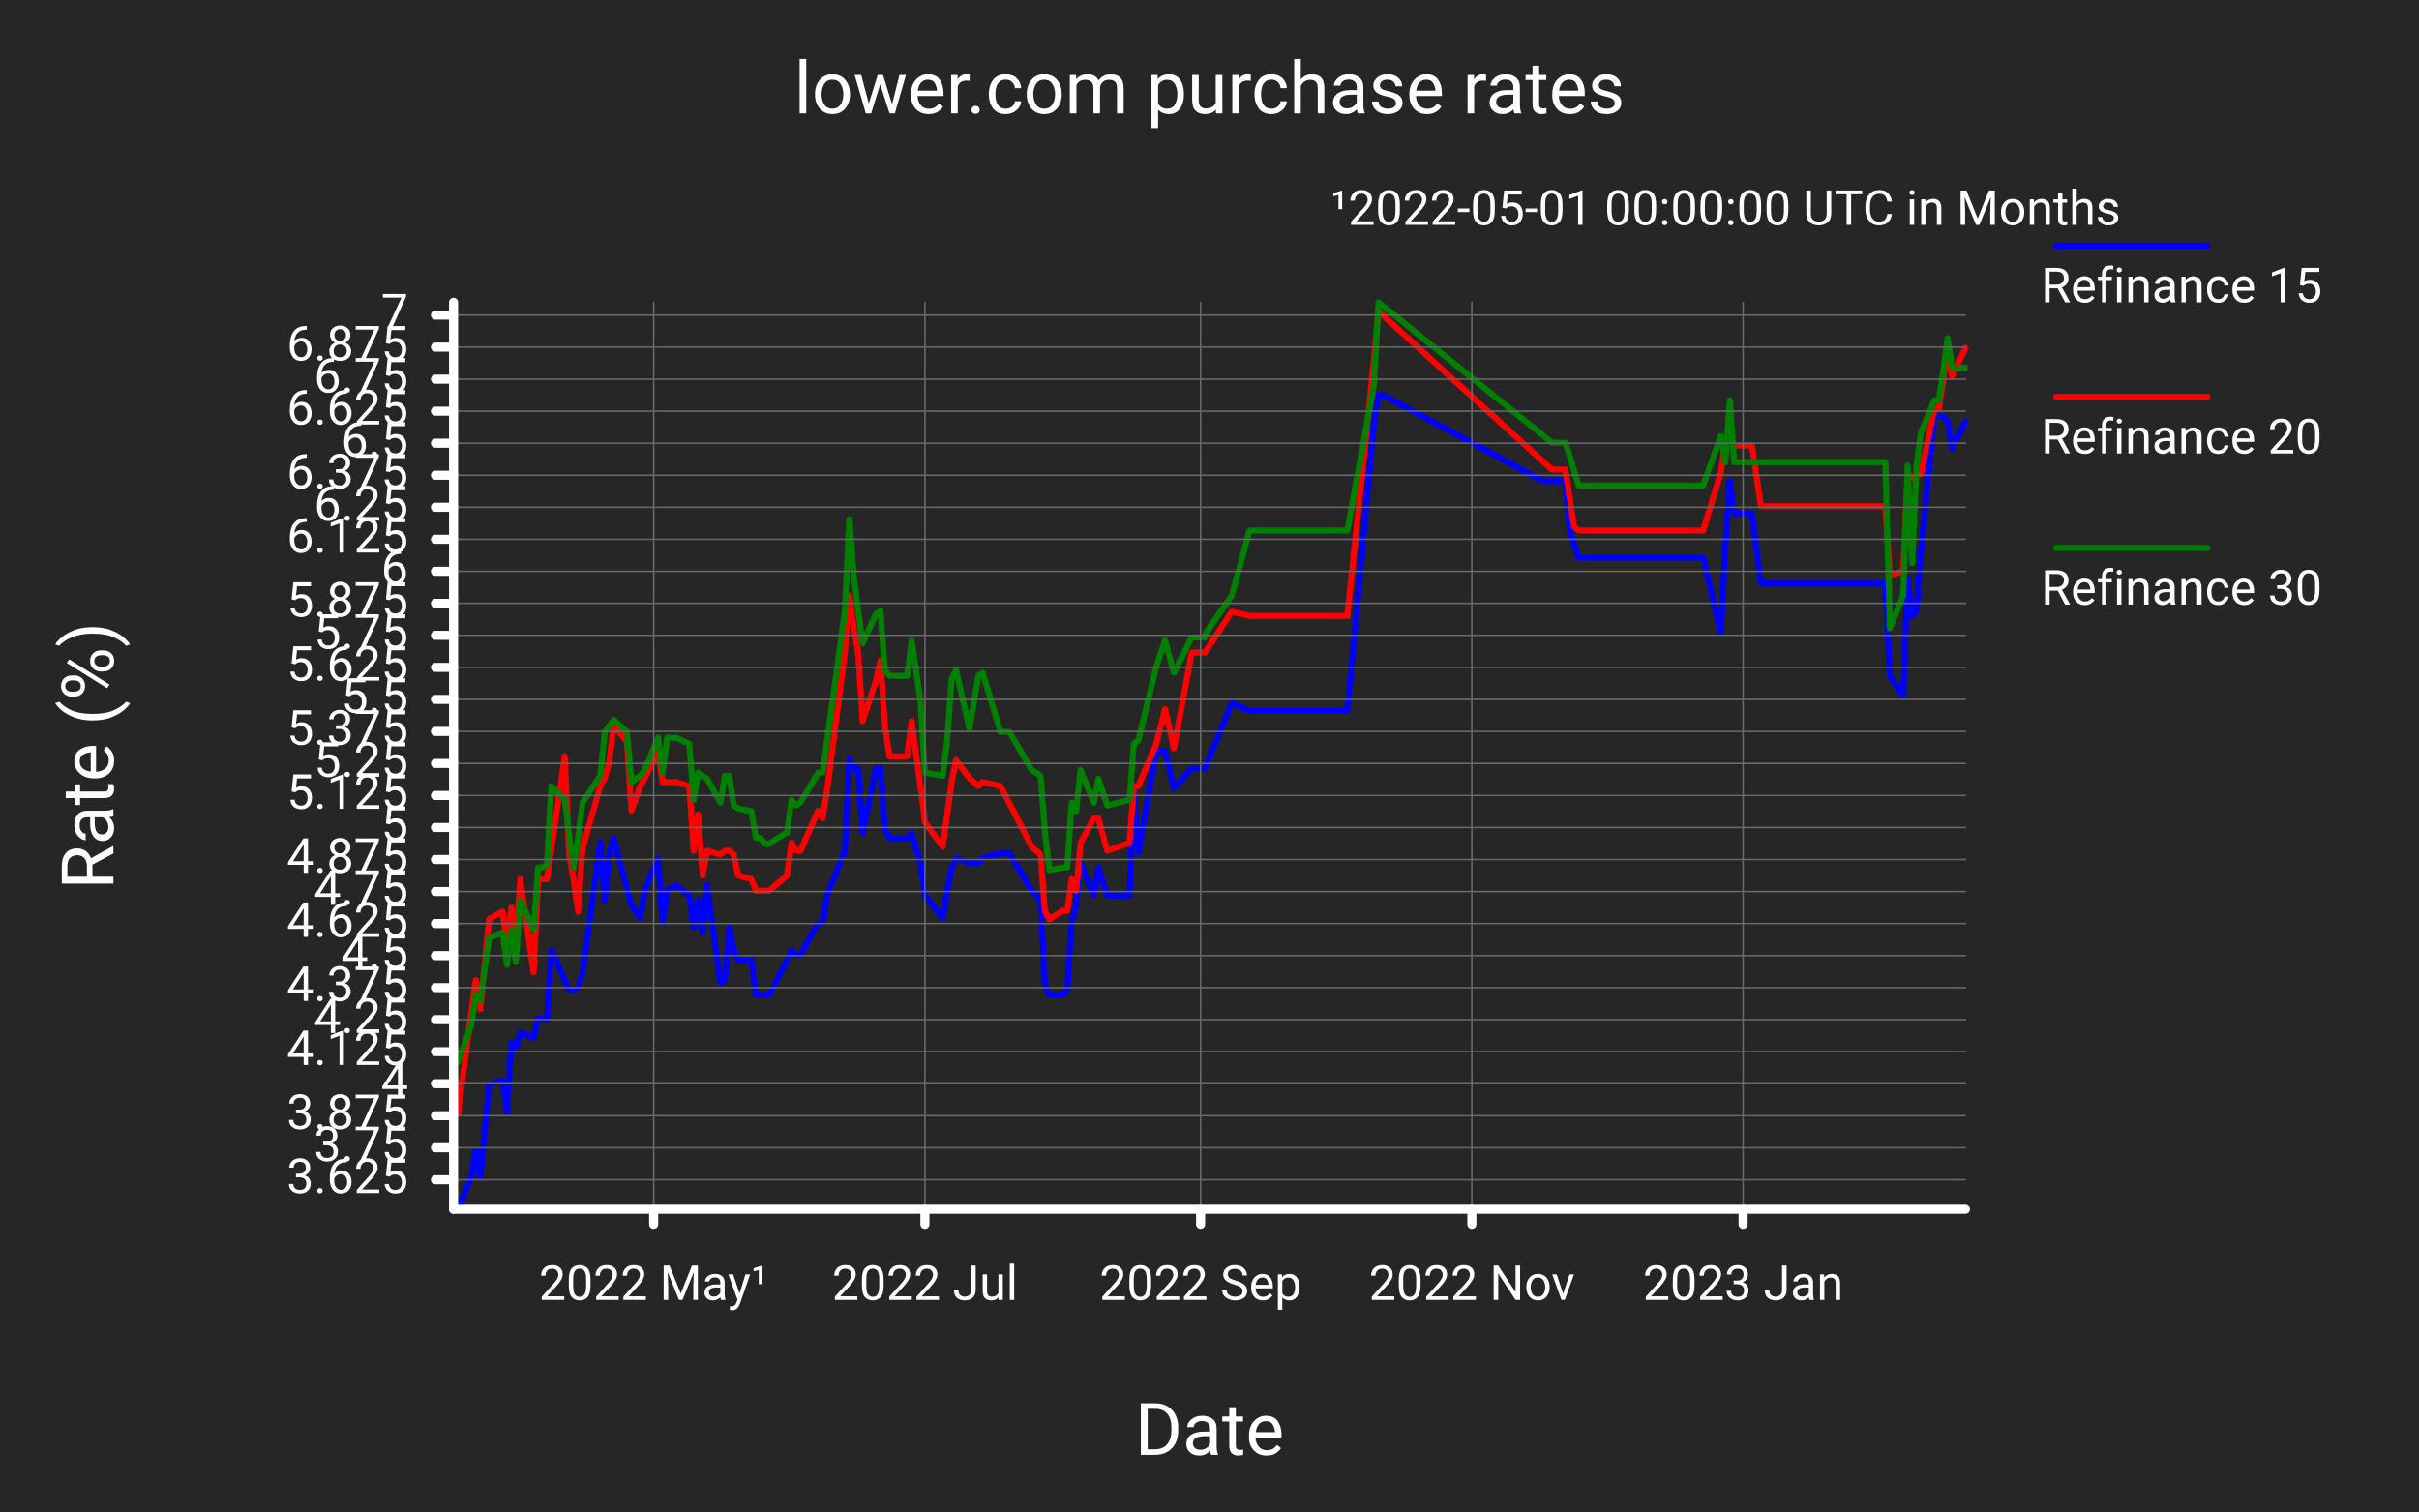
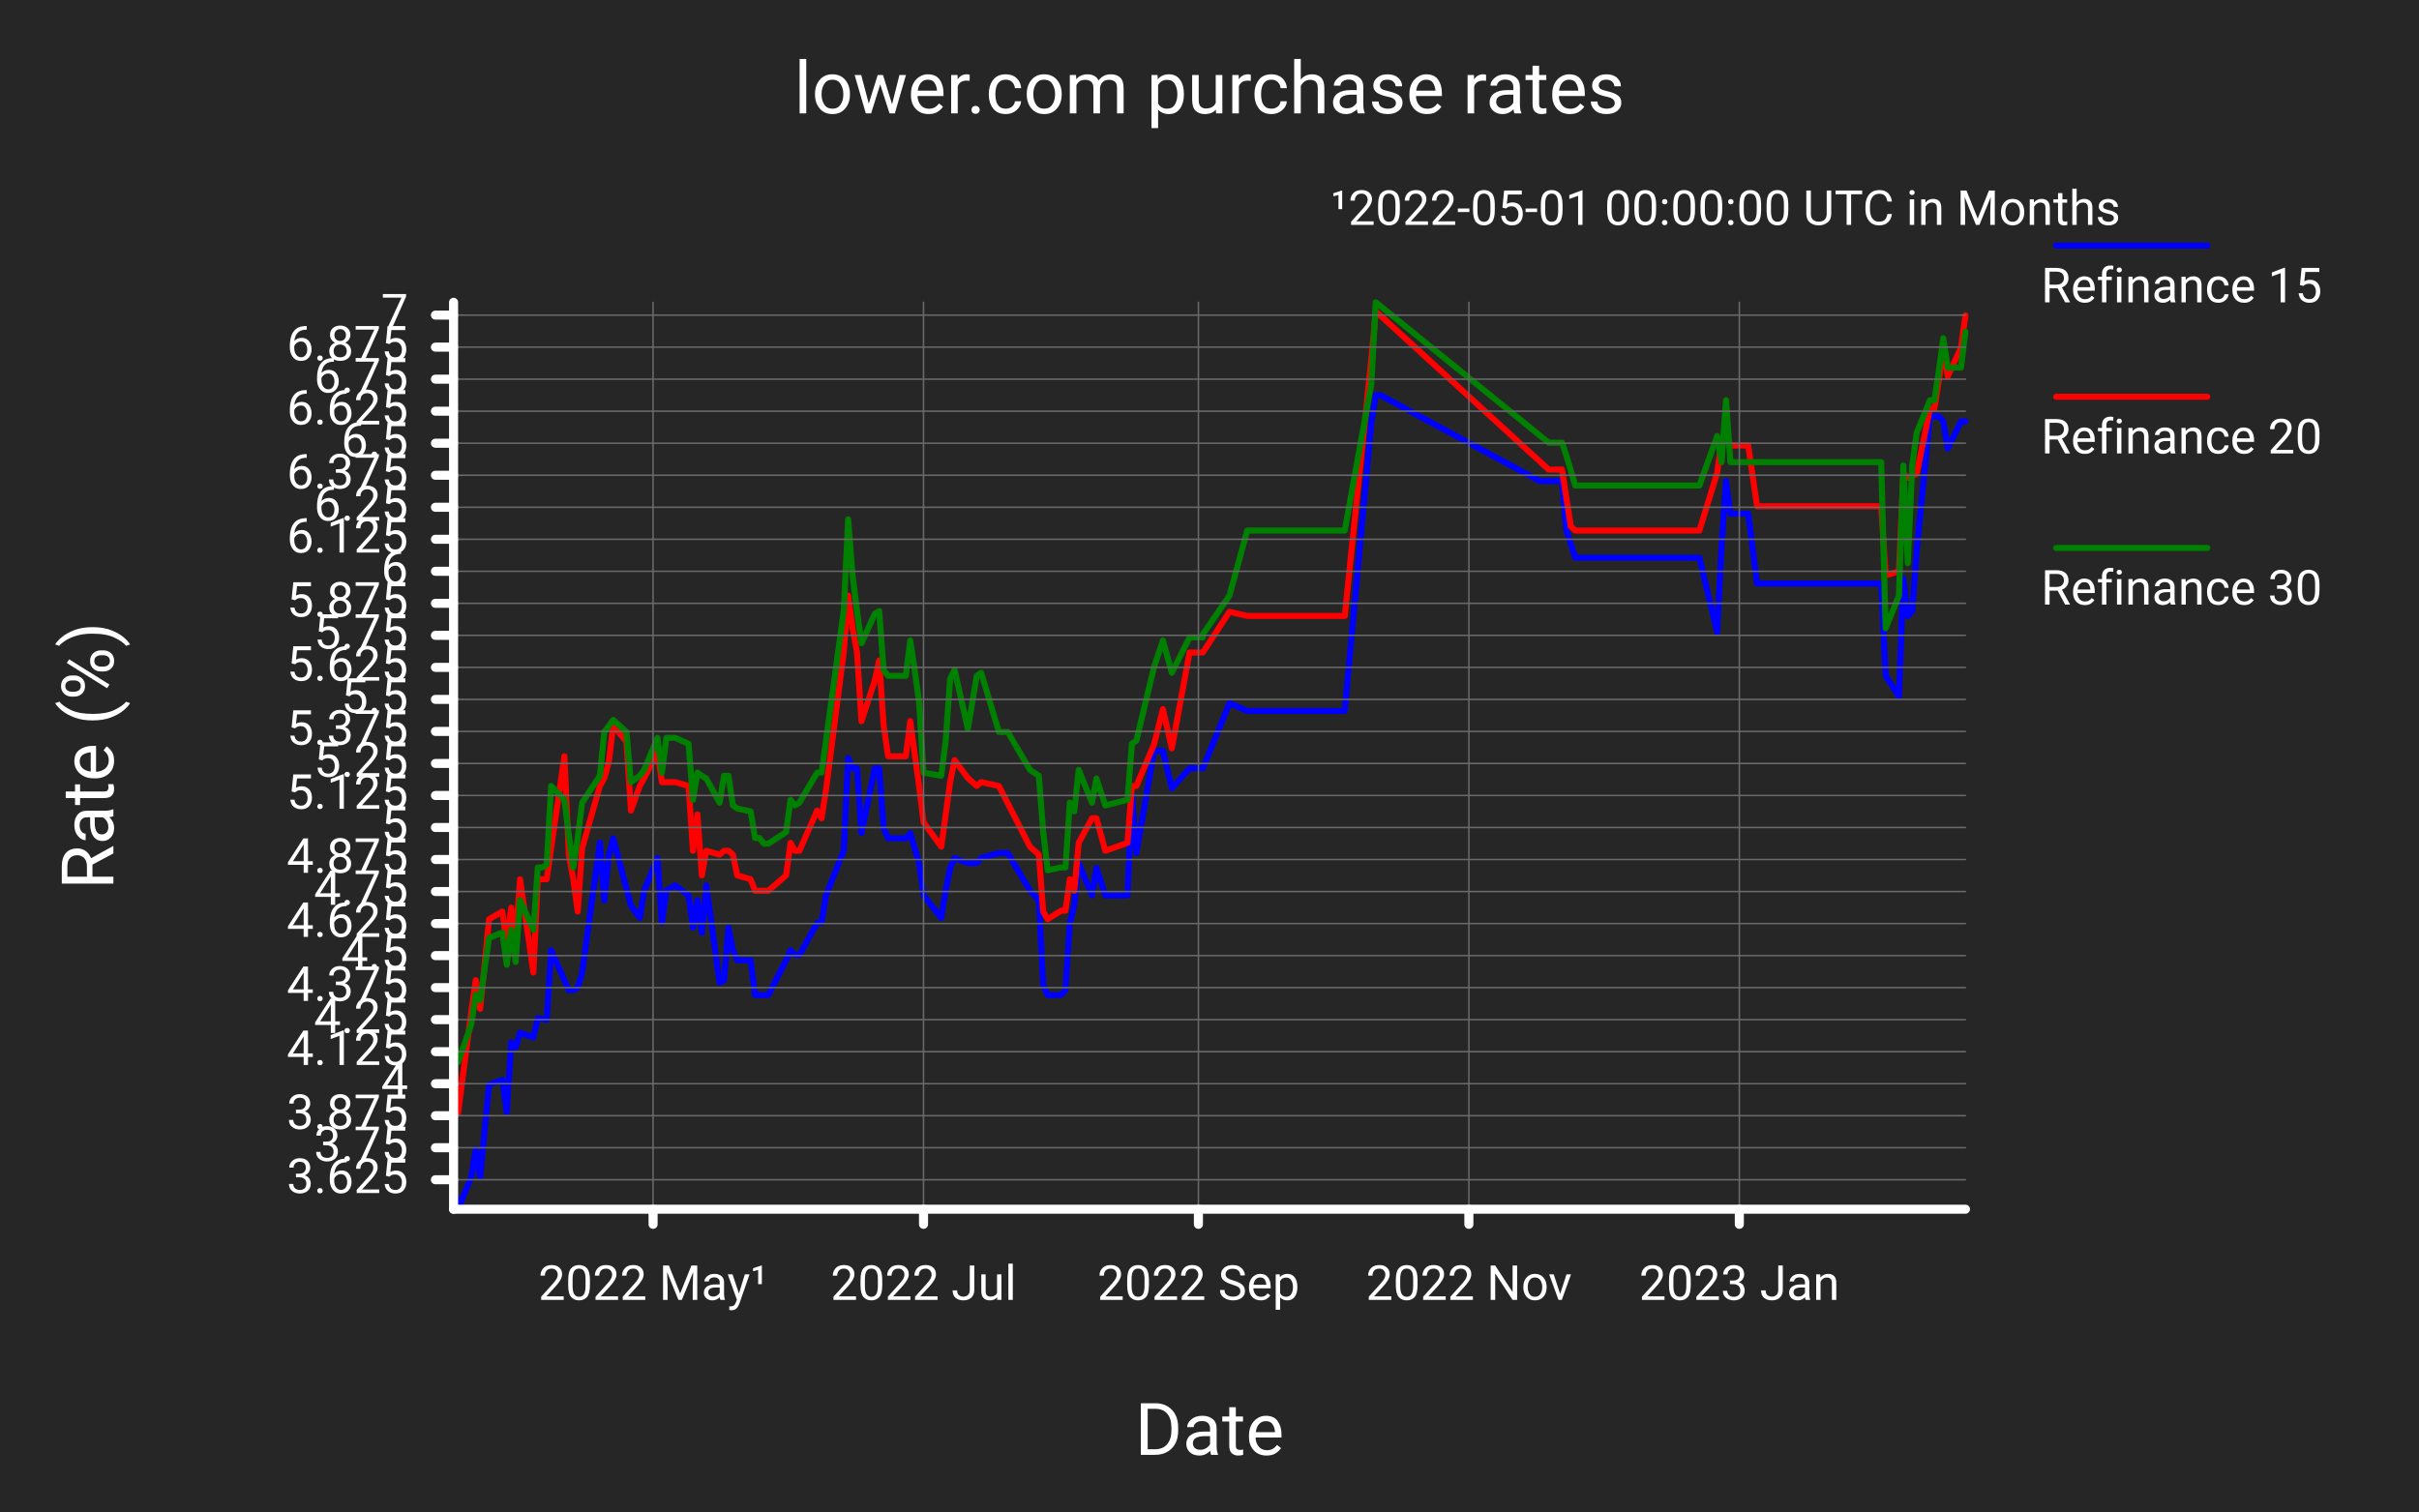
<svg xmlns="http://www.w3.org/2000/svg" class="poloto" width="800" height="500" viewBox="0 0 800 500">
  <style>.poloto{stroke-linecap:round;stroke-linejoin:round;font-family:Roboto,sans-serif;font-size:16px;}.poloto_background{fill:#262626;}.poloto_scatter{stroke-width:7}.poloto_tick_line{stroke:dimgray;stroke-width:0.5}.poloto_line{stroke-width:2}.poloto_text{fill: white;}.poloto_axis_lines{stroke: white;stroke-width:3;fill:none;stroke-dasharray:none}.poloto_title{font-size:24px;dominant-baseline:start;text-anchor:middle;}.poloto_xname{font-size:24px;dominant-baseline:start;text-anchor:middle;}.poloto_yname{font-size:24px;dominant-baseline:start;text-anchor:middle;}.poloto0stroke{stroke:blue;}.poloto1stroke{stroke:red;}.poloto2stroke{stroke:green;}.poloto3stroke{stroke:gold;}.poloto4stroke{stroke:aqua;}.poloto5stroke{stroke:lime;}.poloto6stroke{stroke:orange;}.poloto7stroke{stroke:chocolate;}.poloto0fill{fill:blue;}.poloto1fill{fill:red;}.poloto2fill{fill:green;}.poloto3fill{fill:gold;}.poloto4fill{fill:aqua;}.poloto5fill{fill:lime;}.poloto6fill{fill:orange;}.poloto7fill{fill:chocolate;}</style>
  <circle r="1e5" class="poloto_background" />
  <text class="poloto_text poloto_legend_text" x="675" y="100">Refinance 15</text>
  <line class="poloto_line poloto_legend_icon poloto0stroke poloto0legend" stroke="black" x1="680" x2="730" y1="81.25" y2="81.25" />
-   <path class="poloto_line poloto0stroke" fill="none" stroke="black" d=" M 150.00 392.46 L 151.47 400.00 L 155.88 389.32 L 157.35 380.17 L 158.82 389.32 L 158.82 389.32 L 161.76 358.81 L 166.18 357.20 L 167.65 367.88 L 169.12 344.83 L 170.59 346.44 L 172.06 341.61 L 176.47 343.22 L 177.94 336.78 L 177.94 336.78 L 180.88 337.37 L 182.35 314.32 L 186.76 324.32 L 188.24 327.54 L 189.71 327.54 L 191.18 326.69 L 192.65 321.78 L 198.53 278.73 L 200.00 297.88 L 201.47 283.05 L 202.94 277.29 L 202.94 277.29 L 208.82 299.58 L 211.76 303.64 L 213.24 294.58 L 217.65 283.81 L 219.12 305.25 L 220.59 294.58 L 220.59 294.58 L 223.53 292.88 L 227.94 296.19 L 229.41 306.86 L 229.41 306.86 L 230.88 297.80 L 232.35 308.56 L 233.82 292.88 L 238.24 325.08 L 239.71 324.32 L 241.18 306.86 L 241.18 306.86 L 242.65 314.32 L 244.12 317.63 L 248.53 317.63 L 250.00 329.15 L 251.47 329.15 L 252.94 329.15 L 254.41 329.15 L 260.29 317.63 L 261.76 314.32 L 263.24 315.93 L 264.71 315.93 L 264.71 315.93 L 270.59 305.25 L 272.06 305.25 L 273.53 296.19 L 279.41 281.36 L 280.88 250.76 L 282.35 254.15 L 283.82 254.15 L 285.29 275.59 L 289.71 254.15 L 291.18 254.15 L 292.65 273.90 L 294.12 277.29 L 300.00 277.29 L 301.47 275.59 L 302.94 280.59 L 304.41 285.51 L 305.88 296.19 L 311.76 303.64 L 313.24 294.58 L 314.71 287.12 L 316.18 283.81 L 320.59 285.51 L 323.53 285.51 L 325.00 283.81 L 330.88 282.20 L 330.88 282.20 L 330.88 282.20 L 330.88 282.20 L 330.88 282.20 L 330.88 282.20 L 333.82 282.20 L 333.82 282.20 L 333.82 282.20 L 333.82 282.20 L 333.82 282.20 L 333.82 282.20 L 341.18 294.58 L 344.12 297.80 L 345.59 325.93 L 347.06 329.15 L 351.47 329.15 L 352.94 327.54 L 354.41 305.25 L 355.88 299.49 L 357.35 285.51 L 361.76 296.19 L 361.76 296.19 L 363.24 287.12 L 366.18 296.19 L 366.18 296.19 L 373.53 296.19 L 375.00 262.46 L 376.47 282.20 L 382.35 248.39 L 385.29 248.39 L 385.29 248.39 L 388.24 260.76 L 394.12 254.15 L 394.12 254.15 L 394.12 254.15 L 394.12 254.15 L 394.12 254.15 L 394.12 254.15 L 394.12 254.15 L 394.12 254.15 L 394.12 254.15 L 398.53 254.15 L 407.35 232.63 L 413.24 235.17 L 413.24 235.17 L 417.65 235.17 L 423.53 235.17 L 425.00 235.17 L 425.00 235.17 L 425.00 235.17 L 425.00 235.17 L 425.00 235.17 L 444.12 235.17 L 445.59 235.17 L 454.41 139.75 L 455.88 130.68 L 457.35 130.68 L 510.29 159.15 L 516.18 159.15 L 517.65 159.15 L 519.12 175.51 L 522.06 184.49 L 522.06 184.49 L 527.94 184.49 L 529.41 184.49 L 530.88 184.49 L 532.35 184.49 L 536.76 184.49 L 538.24 184.49 L 541.18 184.49 L 542.65 184.49 L 547.06 184.49 L 548.53 184.49 L 548.53 184.49 L 552.94 184.49 L 557.35 184.49 L 558.82 184.49 L 560.29 184.49 L 561.76 184.49 L 563.24 184.49 L 569.12 209.15 L 570.59 180.68 L 572.06 159.15 L 573.53 169.92 L 577.94 169.92 L 579.41 169.92 L 579.41 169.92 L 582.35 193.05 L 583.82 193.05 L 588.24 193.05 L 589.71 193.05 L 591.18 193.05 L 592.65 193.05 L 594.12 193.05 L 594.12 193.05 L 594.12 193.05 L 594.12 193.05 L 601.47 193.05 L 604.41 193.05 L 608.82 193.05 L 610.29 193.05 L 613.24 193.05 L 614.71 193.05 L 620.59 193.05 L 622.06 193.05 L 623.53 193.05 L 625.00 223.56 L 629.41 230.34 L 630.88 191.36 L 632.35 203.81 L 633.82 202.12 L 635.29 182.37 L 639.71 137.71 L 641.18 137.71 L 642.65 137.71 L 644.12 139.41 L 645.59 148.39 L 650.00 139.41" />
+   <path class="poloto_line poloto0stroke" fill="none" stroke="black" d=" M 150.00 392.46 L 151.47 400.00 L 155.87 389.32 L 157.33 380.17 L 158.80 389.32 L 158.80 389.32 L 161.73 358.81 L 166.13 357.20 L 167.60 367.88 L 169.06 344.83 L 170.53 346.44 L 171.99 341.61 L 176.39 343.22 L 177.86 336.78 L 177.86 336.78 L 180.79 337.37 L 182.26 314.32 L 186.66 324.32 L 188.12 327.54 L 189.59 327.54 L 191.06 326.69 L 192.52 321.78 L 198.39 278.73 L 199.85 297.88 L 201.32 283.05 L 202.79 277.29 L 202.79 277.29 L 208.65 299.58 L 211.58 303.64 L 213.05 294.58 L 217.45 283.81 L 218.91 305.25 L 220.38 294.58 L 220.38 294.58 L 223.31 292.88 L 227.71 296.19 L 229.18 306.86 L 229.18 306.86 L 230.65 297.80 L 232.11 308.56 L 233.58 292.88 L 237.98 325.08 L 239.44 324.32 L 240.91 306.86 L 240.91 306.86 L 242.38 314.32 L 243.84 317.63 L 248.24 317.63 L 249.71 329.15 L 251.17 329.15 L 252.64 329.15 L 254.11 329.15 L 259.97 317.63 L 261.44 314.32 L 262.90 315.93 L 264.37 315.93 L 264.37 315.93 L 270.23 305.25 L 271.70 305.25 L 273.17 296.19 L 279.03 281.36 L 280.50 250.76 L 281.96 254.15 L 283.43 254.15 L 284.90 275.59 L 289.30 254.15 L 290.76 254.15 L 292.23 273.90 L 293.70 277.29 L 299.56 277.29 L 301.03 275.59 L 302.49 280.59 L 303.96 285.51 L 305.43 296.19 L 311.29 303.64 L 312.76 294.58 L 314.22 287.12 L 315.69 283.81 L 320.09 285.51 L 323.02 285.51 L 324.49 283.81 L 330.35 282.20 L 330.35 282.20 L 330.35 282.20 L 330.35 282.20 L 330.35 282.20 L 330.35 282.20 L 333.28 282.20 L 333.28 282.20 L 333.28 282.20 L 333.28 282.20 L 333.28 282.20 L 333.28 282.20 L 340.62 294.58 L 343.55 297.80 L 345.01 325.93 L 346.48 329.15 L 350.88 329.15 L 352.35 327.54 L 353.81 305.25 L 355.28 299.49 L 356.74 285.51 L 361.14 296.19 L 361.14 296.19 L 362.61 287.12 L 365.54 296.19 L 365.54 296.19 L 372.87 296.19 L 374.34 262.46 L 375.81 282.20 L 381.67 248.39 L 384.60 248.39 L 384.60 248.39 L 387.54 260.76 L 393.40 254.15 L 393.40 254.15 L 393.40 254.15 L 393.40 254.15 L 393.40 254.15 L 393.40 254.15 L 393.40 254.15 L 393.40 254.15 L 393.40 254.15 L 397.80 254.15 L 406.60 232.63 L 412.46 235.17 L 412.46 235.17 L 416.86 235.17 L 422.73 235.17 L 424.19 235.17 L 424.19 235.17 L 424.19 235.17 L 424.19 235.17 L 424.19 235.17 L 443.26 235.17 L 444.72 235.17 L 453.52 139.75 L 454.99 130.68 L 456.45 130.68 L 509.24 159.15 L 515.10 159.15 L 516.57 159.15 L 518.04 175.51 L 520.97 184.49 L 520.97 184.49 L 526.83 184.49 L 528.30 184.49 L 529.77 184.49 L 531.23 184.49 L 535.63 184.49 L 537.10 184.49 L 540.03 184.49 L 541.50 184.49 L 545.89 184.49 L 547.36 184.49 L 547.36 184.49 L 551.76 184.49 L 556.16 184.49 L 557.62 184.49 L 559.09 184.49 L 560.56 184.49 L 562.02 184.49 L 567.89 209.15 L 569.35 180.68 L 570.82 159.15 L 572.29 169.92 L 576.69 169.92 L 578.15 169.92 L 578.15 169.92 L 581.09 193.05 L 582.55 193.05 L 586.95 193.05 L 588.42 193.05 L 589.88 193.05 L 591.35 193.05 L 592.82 193.05 L 592.82 193.05 L 592.82 193.05 L 592.82 193.05 L 600.15 193.05 L 603.08 193.05 L 607.48 193.05 L 608.94 193.05 L 611.88 193.05 L 613.34 193.05 L 619.21 193.05 L 620.67 193.05 L 622.14 193.05 L 623.61 223.56 L 628.01 230.34 L 629.47 191.36 L 630.94 203.81 L 632.40 202.12 L 633.87 182.37 L 638.27 137.71 L 639.74 137.71 L 641.20 137.71 L 642.67 139.41 L 644.13 148.39 L 648.53 139.41 L 650.00 139.41" />
  <text class="poloto_text poloto_legend_text" x="675" y="150">Refinance 20</text>
  <line class="poloto_line poloto_legend_icon poloto1stroke poloto1legend" stroke="black" x1="680" x2="730" y1="131.25" y2="131.25" />
-   <path class="poloto_line poloto1stroke" fill="none" stroke="black" d=" M 150.00 345.68 L 151.47 368.31 L 155.88 334.58 L 157.35 324.24 L 158.82 333.73 L 158.82 333.73 L 161.76 304.07 L 166.18 301.53 L 167.65 312.29 L 169.12 300.25 L 170.59 311.02 L 172.06 290.85 L 176.47 321.69 L 177.94 290.85 L 177.94 290.85 L 180.88 290.85 L 180.88 290.85 L 186.76 250.17 L 188.24 282.71 L 189.71 290.85 L 191.18 301.53 L 192.65 280.59 L 198.53 260.00 L 200.00 257.37 L 201.47 252.12 L 202.94 240.08 L 207.35 245.34 L 208.82 268.14 L 211.76 260.00 L 213.24 257.37 L 217.65 248.81 L 219.12 258.73 L 220.59 258.73 L 220.59 258.73 L 223.53 258.73 L 227.94 260.00 L 229.41 281.44 L 229.41 281.44 L 230.88 269.41 L 232.35 289.58 L 233.82 281.44 L 238.24 282.71 L 239.71 281.44 L 241.18 281.44 L 241.18 281.44 L 242.65 282.71 L 244.12 289.58 L 248.53 290.85 L 250.00 294.66 L 251.47 294.66 L 252.94 294.66 L 254.41 294.66 L 260.29 289.58 L 261.76 278.81 L 263.24 281.44 L 264.71 281.44 L 264.71 281.44 L 270.59 268.14 L 272.06 270.68 L 273.53 261.27 L 279.41 215.85 L 280.88 197.03 L 282.35 207.80 L 283.82 215.85 L 285.29 238.56 L 289.71 225.17 L 291.18 218.47 L 292.65 239.92 L 294.12 250.17 L 300.00 250.17 L 301.47 238.56 L 302.94 249.32 L 304.41 260.00 L 305.88 272.03 L 311.76 280.08 L 313.24 269.41 L 314.71 258.73 L 316.18 251.44 L 320.59 257.37 L 323.53 260.00 L 325.00 258.73 L 330.88 260.00 L 330.88 260.00 L 330.88 260.00 L 330.88 260.00 L 330.88 260.00 L 330.88 260.00 L 330.88 260.00 L 330.88 260.00 L 330.88 260.00 L 330.88 260.00 L 330.88 260.00 L 330.88 260.00 L 341.18 280.08 L 344.12 282.71 L 345.59 301.53 L 347.06 304.07 L 351.47 301.27 L 352.94 301.27 L 354.41 290.85 L 355.88 294.66 L 357.35 278.81 L 361.76 270.68 L 361.76 270.68 L 363.24 270.68 L 366.18 281.44 L 366.18 281.44 L 373.53 278.81 L 375.00 260.00 L 376.47 260.00 L 382.35 246.19 L 385.29 234.58 L 385.29 234.58 L 388.24 247.54 L 394.12 215.85 L 394.12 215.85 L 394.12 215.85 L 394.12 215.85 L 394.12 215.85 L 394.12 215.85 L 394.12 215.85 L 394.12 215.85 L 394.12 215.85 L 398.53 215.85 L 407.35 202.37 L 413.24 203.73 L 416.18 203.73 L 417.65 203.73 L 417.65 203.73 L 425.00 203.73 L 426.47 203.73 L 426.47 203.73 L 426.47 203.73 L 426.47 203.73 L 444.12 203.73 L 445.59 203.73 L 454.41 118.81 L 455.88 102.97 L 455.88 102.97 L 513.24 155.34 L 516.18 155.34 L 517.65 155.34 L 520.59 174.15 L 522.06 175.51 L 522.06 175.51 L 527.94 175.51 L 529.41 175.51 L 530.88 175.51 L 532.35 175.51 L 536.76 175.51 L 538.24 175.51 L 541.18 175.51 L 542.65 175.51 L 547.06 175.51 L 548.53 175.51 L 548.53 175.51 L 552.94 175.51 L 557.35 175.51 L 558.82 175.51 L 560.29 175.51 L 561.76 175.51 L 563.24 175.51 L 569.12 156.36 L 570.59 145.93 L 572.06 144.58 L 573.53 147.37 L 577.94 147.37 L 579.41 147.37 L 579.41 147.37 L 582.35 167.46 L 583.82 167.46 L 588.24 167.46 L 589.71 167.46 L 591.18 167.46 L 592.65 167.46 L 594.12 167.46 L 594.12 167.46 L 600.00 167.46 L 600.00 167.46 L 601.47 167.46 L 604.41 167.46 L 608.82 167.46 L 610.29 167.46 L 613.24 167.46 L 614.71 167.46 L 620.59 167.46 L 622.06 167.46 L 623.53 167.46 L 625.00 190.34 L 629.41 188.98 L 630.88 156.69 L 632.35 158.05 L 632.35 158.05 L 635.29 156.69 L 639.71 135.17 L 641.18 135.17 L 642.65 125.85 L 644.12 115.08 L 645.59 124.49 L 650.00 115.08" />
+   <path class="poloto_line poloto1stroke" fill="none" stroke="black" d=" M 150.00 345.68 L 151.47 368.31 L 155.87 334.58 L 157.33 324.24 L 158.80 333.73 L 158.80 333.73 L 161.73 304.07 L 166.13 301.53 L 167.60 312.29 L 169.06 300.25 L 170.53 311.02 L 171.99 290.85 L 176.39 321.69 L 177.86 290.85 L 177.86 290.85 L 180.79 290.85 L 180.79 290.85 L 186.66 250.17 L 188.12 282.71 L 189.59 290.85 L 191.06 301.53 L 192.52 280.59 L 198.39 260.00 L 199.85 257.37 L 201.32 252.12 L 202.79 240.08 L 207.18 245.34 L 208.65 268.14 L 211.58 260.00 L 213.05 257.37 L 217.45 248.81 L 218.91 258.73 L 220.38 258.73 L 220.38 258.73 L 223.31 258.73 L 227.71 260.00 L 229.18 281.44 L 229.18 281.44 L 230.65 269.41 L 232.11 289.58 L 233.58 281.44 L 237.98 282.71 L 239.44 281.44 L 240.91 281.44 L 240.91 281.44 L 242.38 282.71 L 243.84 289.58 L 248.24 290.85 L 249.71 294.66 L 251.17 294.66 L 252.64 294.66 L 254.11 294.66 L 259.97 289.58 L 261.44 278.81 L 262.90 281.44 L 264.37 281.44 L 264.37 281.44 L 270.23 268.14 L 271.70 270.68 L 273.17 261.27 L 279.03 215.85 L 280.50 197.03 L 281.96 207.80 L 283.43 215.85 L 284.90 238.56 L 289.30 225.17 L 290.76 218.47 L 292.23 239.92 L 293.70 250.17 L 299.56 250.17 L 301.03 238.56 L 302.49 249.32 L 303.96 260.00 L 305.43 272.03 L 311.29 280.08 L 312.76 269.41 L 314.22 258.73 L 315.69 251.44 L 320.09 257.37 L 323.02 260.00 L 324.49 258.73 L 330.35 260.00 L 330.35 260.00 L 330.35 260.00 L 330.35 260.00 L 330.35 260.00 L 330.35 260.00 L 330.35 260.00 L 330.35 260.00 L 330.35 260.00 L 330.35 260.00 L 330.35 260.00 L 330.35 260.00 L 340.62 280.08 L 343.55 282.71 L 345.01 301.53 L 346.48 304.07 L 350.88 301.27 L 352.35 301.27 L 353.81 290.85 L 355.28 294.66 L 356.74 278.81 L 361.14 270.68 L 361.14 270.68 L 362.61 270.68 L 365.54 281.44 L 365.54 281.44 L 372.87 278.81 L 374.34 260.00 L 375.81 260.00 L 381.67 246.19 L 384.60 234.58 L 384.60 234.58 L 387.54 247.54 L 393.40 215.85 L 393.40 215.85 L 393.40 215.85 L 393.40 215.85 L 393.40 215.85 L 393.40 215.85 L 393.40 215.85 L 393.40 215.85 L 393.40 215.85 L 397.80 215.85 L 406.60 202.37 L 412.46 203.73 L 415.40 203.73 L 416.86 203.73 L 416.86 203.73 L 424.19 203.73 L 425.66 203.73 L 425.66 203.73 L 425.66 203.73 L 425.66 203.73 L 443.26 203.73 L 444.72 203.73 L 453.52 118.81 L 454.99 102.97 L 454.99 102.97 L 512.17 155.34 L 515.10 155.34 L 516.57 155.34 L 519.50 174.15 L 520.97 175.51 L 520.97 175.51 L 526.83 175.51 L 528.30 175.51 L 529.77 175.51 L 531.23 175.51 L 535.63 175.51 L 537.10 175.51 L 540.03 175.51 L 541.50 175.51 L 545.89 175.51 L 547.36 175.51 L 547.36 175.51 L 551.76 175.51 L 556.16 175.51 L 557.62 175.51 L 559.09 175.51 L 560.56 175.51 L 562.02 175.51 L 567.89 156.36 L 569.35 145.93 L 570.82 144.58 L 572.29 147.37 L 576.69 147.37 L 578.15 147.37 L 578.15 147.37 L 581.09 167.46 L 582.55 167.46 L 586.95 167.46 L 588.42 167.46 L 589.88 167.46 L 591.35 167.46 L 592.82 167.46 L 592.82 167.46 L 598.68 167.46 L 598.68 167.46 L 600.15 167.46 L 603.08 167.46 L 607.48 167.46 L 608.94 167.46 L 611.88 167.46 L 613.34 167.46 L 619.21 167.46 L 620.67 167.46 L 622.14 167.46 L 623.61 190.34 L 628.01 188.98 L 629.47 156.69 L 630.94 158.05 L 630.94 158.05 L 633.87 156.69 L 638.27 135.17 L 639.74 135.17 L 641.20 125.85 L 642.67 115.08 L 644.13 124.49 L 648.53 115.08 L 650.00 104.32" />
  <text class="poloto_text poloto_legend_text" x="675" y="200">Refinance 30</text>
  <line class="poloto_line poloto_legend_icon poloto2stroke poloto2legend" stroke="black" x1="680" x2="730" y1="181.25" y2="181.25" />
-   <path class="poloto_line poloto2stroke" fill="none" stroke="black" d=" M 150.00 343.31 L 151.47 351.36 L 155.88 338.81 L 157.35 328.98 L 158.82 330.85 L 158.82 330.85 L 161.76 310.25 L 166.18 308.47 L 167.65 319.15 L 169.12 307.54 L 170.59 318.22 L 172.06 297.71 L 176.47 307.54 L 177.94 286.95 L 179.41 286.95 L 180.88 286.02 L 182.35 260.00 L 186.76 264.58 L 188.24 276.27 L 189.71 286.95 L 191.18 277.20 L 192.65 265.51 L 198.53 256.61 L 200.00 242.12 L 201.47 240.17 L 202.94 238.14 L 207.35 242.12 L 208.82 258.73 L 211.76 256.61 L 213.24 254.66 L 217.65 244.07 L 219.12 255.59 L 220.59 244.07 L 220.59 244.07 L 223.53 244.07 L 227.94 246.02 L 229.41 264.58 L 229.41 264.58 L 230.88 255.59 L 232.35 256.61 L 233.82 257.54 L 238.24 265.51 L 239.71 256.61 L 241.18 256.61 L 241.18 256.61 L 242.65 266.44 L 244.12 267.46 L 248.53 268.39 L 250.00 277.20 L 251.47 277.20 L 252.94 279.07 L 254.41 279.07 L 260.29 275.25 L 261.76 264.58 L 263.24 266.44 L 264.71 265.51 L 264.71 265.51 L 270.59 255.59 L 272.06 255.59 L 273.53 245.00 L 279.41 202.12 L 280.88 171.78 L 282.35 190.34 L 283.82 202.12 L 285.29 212.80 L 289.71 203.05 L 291.18 202.12 L 292.65 221.61 L 294.12 223.56 L 300.00 223.56 L 301.47 211.86 L 302.94 221.61 L 304.41 232.29 L 305.88 255.59 L 311.76 256.61 L 313.24 245.00 L 314.71 224.58 L 316.18 221.61 L 320.59 241.10 L 323.53 223.56 L 325.00 222.54 L 330.88 242.12 L 330.88 242.12 L 330.88 242.12 L 330.88 242.12 L 330.88 242.12 L 330.88 242.12 L 333.82 242.12 L 333.82 242.12 L 333.82 242.12 L 333.82 242.12 L 333.82 242.12 L 333.82 242.12 L 341.18 254.66 L 344.12 256.61 L 345.59 275.25 L 347.06 287.88 L 351.47 286.95 L 352.94 286.95 L 354.41 265.51 L 355.88 268.39 L 357.35 254.66 L 361.76 265.51 L 361.76 265.51 L 363.24 257.54 L 366.18 266.44 L 366.18 266.44 L 373.53 264.58 L 375.00 246.02 L 376.47 245.00 L 382.35 220.59 L 385.29 211.86 L 385.29 211.86 L 388.24 222.54 L 394.12 210.85 L 394.12 210.85 L 394.12 210.85 L 394.12 210.85 L 394.12 210.85 L 394.12 210.85 L 394.12 210.85 L 394.12 210.85 L 398.53 210.85 L 398.53 209.83 L 407.35 197.03 L 413.24 175.51 L 413.24 175.51 L 417.65 175.51 L 417.65 175.51 L 425.00 175.51 L 426.47 175.51 L 426.47 175.51 L 426.47 175.51 L 426.47 175.51 L 444.12 175.51 L 445.59 175.51 L 454.41 127.03 L 455.88 100.00 L 455.88 100.00 L 513.24 146.44 L 516.18 146.44 L 517.65 146.44 L 519.12 150.76 L 522.06 160.59 L 522.06 160.59 L 527.94 160.59 L 529.41 160.59 L 530.88 160.59 L 532.35 160.59 L 536.76 160.59 L 538.24 160.59 L 541.18 160.59 L 542.65 160.59 L 547.06 160.59 L 548.53 160.59 L 548.53 160.59 L 552.94 160.59 L 557.35 160.59 L 558.82 160.59 L 560.29 160.59 L 561.76 160.59 L 563.24 160.59 L 569.12 144.24 L 570.59 152.88 L 572.06 132.37 L 573.53 152.88 L 577.94 152.88 L 579.41 152.88 L 579.41 152.88 L 582.35 152.88 L 583.82 152.88 L 588.24 152.88 L 589.71 152.88 L 591.18 152.88 L 592.65 152.88 L 594.12 152.88 L 594.12 152.88 L 600.00 152.88 L 600.00 152.88 L 601.47 152.88 L 604.41 152.88 L 608.82 152.88 L 610.29 152.88 L 613.24 152.88 L 614.71 152.88 L 620.59 152.88 L 622.06 152.88 L 623.53 152.88 L 625.00 207.80 L 629.41 197.03 L 630.88 153.98 L 632.35 186.27 L 633.82 153.98 L 635.29 143.14 L 639.71 132.37 L 641.18 132.37 L 642.65 122.63 L 644.12 111.86 L 645.59 121.61 L 650.00 121.61" />
+   <path class="poloto_line poloto2stroke" fill="none" stroke="black" d=" M 150.00 343.31 L 151.47 351.36 L 155.87 338.81 L 157.33 328.98 L 158.80 330.85 L 158.80 330.85 L 161.73 310.25 L 166.13 308.47 L 167.60 319.15 L 169.06 307.54 L 170.53 318.22 L 171.99 297.71 L 176.39 307.54 L 177.86 286.95 L 179.33 286.95 L 180.79 286.02 L 182.26 260.00 L 186.66 264.58 L 188.12 276.27 L 189.59 286.95 L 191.06 277.20 L 192.52 265.51 L 198.39 256.61 L 199.85 242.12 L 201.32 240.17 L 202.79 238.14 L 207.18 242.12 L 208.65 258.73 L 211.58 256.61 L 213.05 254.66 L 217.45 244.07 L 218.91 255.59 L 220.38 244.07 L 220.38 244.07 L 223.31 244.07 L 227.71 246.02 L 229.18 264.58 L 229.18 264.58 L 230.65 255.59 L 232.11 256.61 L 233.58 257.54 L 237.98 265.51 L 239.44 256.61 L 240.91 256.61 L 240.91 256.61 L 242.38 266.44 L 243.84 267.46 L 248.24 268.39 L 249.71 277.20 L 251.17 277.20 L 252.64 279.07 L 254.11 279.07 L 259.97 275.25 L 261.44 264.58 L 262.90 266.44 L 264.37 265.51 L 264.37 265.51 L 270.23 255.59 L 271.70 255.59 L 273.17 245.00 L 279.03 202.12 L 280.50 171.78 L 281.96 190.34 L 283.43 202.12 L 284.90 212.80 L 289.30 203.05 L 290.76 202.12 L 292.23 221.61 L 293.70 223.56 L 299.56 223.56 L 301.03 211.86 L 302.49 221.61 L 303.96 232.29 L 305.43 255.59 L 311.29 256.61 L 312.76 245.00 L 314.22 224.58 L 315.69 221.61 L 320.09 241.10 L 323.02 223.56 L 324.49 222.54 L 330.35 242.12 L 330.35 242.12 L 330.35 242.12 L 330.35 242.12 L 330.35 242.12 L 330.35 242.12 L 333.28 242.12 L 333.28 242.12 L 333.28 242.12 L 333.28 242.12 L 333.28 242.12 L 333.28 242.12 L 340.62 254.66 L 343.55 256.61 L 345.01 275.25 L 346.48 287.88 L 350.88 286.95 L 352.35 286.95 L 353.81 265.51 L 355.28 268.39 L 356.74 254.66 L 361.14 265.51 L 361.14 265.51 L 362.61 257.54 L 365.54 266.44 L 365.54 266.44 L 372.87 264.58 L 374.34 246.02 L 375.81 245.00 L 381.67 220.59 L 384.60 211.86 L 384.60 211.86 L 387.54 222.54 L 393.40 210.85 L 393.40 210.85 L 393.40 210.85 L 393.40 210.85 L 393.40 210.85 L 393.40 210.85 L 393.40 210.85 L 393.40 210.85 L 397.80 210.85 L 397.80 209.83 L 406.60 197.03 L 412.46 175.51 L 412.46 175.51 L 416.86 175.51 L 416.86 175.51 L 424.19 175.51 L 425.66 175.51 L 425.66 175.51 L 425.66 175.51 L 425.66 175.51 L 443.26 175.51 L 444.72 175.51 L 453.52 127.03 L 454.99 100.00 L 454.99 100.00 L 512.17 146.44 L 515.10 146.44 L 516.57 146.44 L 518.04 150.76 L 520.97 160.59 L 520.97 160.59 L 526.83 160.59 L 528.30 160.59 L 529.77 160.59 L 531.23 160.59 L 535.63 160.59 L 537.10 160.59 L 540.03 160.59 L 541.50 160.59 L 545.89 160.59 L 547.36 160.59 L 547.36 160.59 L 551.76 160.59 L 556.16 160.59 L 557.62 160.59 L 559.09 160.59 L 560.56 160.59 L 562.02 160.59 L 567.89 144.24 L 569.35 152.88 L 570.82 132.37 L 572.29 152.88 L 576.69 152.88 L 578.15 152.88 L 578.15 152.88 L 581.09 152.88 L 582.55 152.88 L 586.95 152.88 L 588.42 152.88 L 589.88 152.88 L 591.35 152.88 L 592.82 152.88 L 592.82 152.88 L 598.68 152.88 L 598.68 152.88 L 600.15 152.88 L 603.08 152.88 L 607.48 152.88 L 608.94 152.88 L 611.88 152.88 L 613.34 152.88 L 619.21 152.88 L 620.67 152.88 L 622.14 152.88 L 623.61 207.80 L 628.01 197.03 L 629.47 153.98 L 630.94 186.27 L 632.40 153.98 L 633.87 143.14 L 638.27 132.37 L 639.74 132.37 L 641.20 122.63 L 642.67 111.86 L 644.13 121.61 L 648.53 121.61 L 650.00 109.75" />
  <text class="poloto_labels poloto_text poloto_title" x="400" y="37.5">lower.com purchase rates</text>
  <text class="poloto_labels poloto_text poloto_xname" x="400" y="481.25">Date</text>
  <text class="poloto_labels poloto_text poloto_yname" transform="rotate(-90,37.5,250)" x="37.5" y="250">Rate (%)</text>
  <text class="poloto_tick_labels poloto_text" dominant-baseline="middle" text-anchor="start" x="150" y="70" />
  <line class="poloto_axis_lines" stroke="black" x1="150" x2="144" y1="390.254" y2="390.254" />
  <line class="poloto_tick_line" stroke="black" x1="150" x2="650" y1="390.254" y2="390.254" />
  <text class="poloto_tick_labels poloto_text" dominant-baseline="middle" text-anchor="end" x="135" y="390.254">3.625</text>
  <line class="poloto_axis_lines" stroke="black" x1="150" x2="144" y1="379.661" y2="379.661" />
  <line class="poloto_tick_line" stroke="black" x1="150" x2="650" y1="379.661" y2="379.661" />
  <text class="poloto_tick_labels poloto_text" dominant-baseline="middle" text-anchor="end" x="135" y="379.661">3.75</text>
  <line class="poloto_axis_lines" stroke="black" x1="150" x2="144" y1="369.068" y2="369.068" />
  <line class="poloto_tick_line" stroke="black" x1="150" x2="650" y1="369.068" y2="369.068" />
  <text class="poloto_tick_labels poloto_text" dominant-baseline="middle" text-anchor="end" x="135" y="369.068">3.875</text>
  <line class="poloto_axis_lines" stroke="black" x1="150" x2="144" y1="358.475" y2="358.475" />
  <line class="poloto_tick_line" stroke="black" x1="150" x2="650" y1="358.475" y2="358.475" />
  <text class="poloto_tick_labels poloto_text" dominant-baseline="middle" text-anchor="end" x="135" y="358.475">4</text>
  <line class="poloto_axis_lines" stroke="black" x1="150" x2="144" y1="347.881" y2="347.881" />
  <line class="poloto_tick_line" stroke="black" x1="150" x2="650" y1="347.881" y2="347.881" />
  <text class="poloto_tick_labels poloto_text" dominant-baseline="middle" text-anchor="end" x="135" y="347.881">4.125</text>
  <line class="poloto_axis_lines" stroke="black" x1="150" x2="144" y1="337.288" y2="337.288" />
  <line class="poloto_tick_line" stroke="black" x1="150" x2="650" y1="337.288" y2="337.288" />
  <text class="poloto_tick_labels poloto_text" dominant-baseline="middle" text-anchor="end" x="135" y="337.288">4.25</text>
  <line class="poloto_axis_lines" stroke="black" x1="150" x2="144" y1="326.695" y2="326.695" />
  <line class="poloto_tick_line" stroke="black" x1="150" x2="650" y1="326.695" y2="326.695" />
  <text class="poloto_tick_labels poloto_text" dominant-baseline="middle" text-anchor="end" x="135" y="326.695">4.375</text>
  <line class="poloto_axis_lines" stroke="black" x1="150" x2="144" y1="316.102" y2="316.102" />
  <line class="poloto_tick_line" stroke="black" x1="150" x2="650" y1="316.102" y2="316.102" />
  <text class="poloto_tick_labels poloto_text" dominant-baseline="middle" text-anchor="end" x="135" y="316.102">4.5</text>
  <line class="poloto_axis_lines" stroke="black" x1="150" x2="144" y1="305.508" y2="305.508" />
  <line class="poloto_tick_line" stroke="black" x1="150" x2="650" y1="305.508" y2="305.508" />
  <text class="poloto_tick_labels poloto_text" dominant-baseline="middle" text-anchor="end" x="135" y="305.508">4.625</text>
  <line class="poloto_axis_lines" stroke="black" x1="150" x2="144" y1="294.915" y2="294.915" />
  <line class="poloto_tick_line" stroke="black" x1="150" x2="650" y1="294.915" y2="294.915" />
  <text class="poloto_tick_labels poloto_text" dominant-baseline="middle" text-anchor="end" x="135" y="294.915">4.75</text>
  <line class="poloto_axis_lines" stroke="black" x1="150" x2="144" y1="284.322" y2="284.322" />
  <line class="poloto_tick_line" stroke="black" x1="150" x2="650" y1="284.322" y2="284.322" />
  <text class="poloto_tick_labels poloto_text" dominant-baseline="middle" text-anchor="end" x="135" y="284.322">4.875</text>
  <line class="poloto_axis_lines" stroke="black" x1="150" x2="144" y1="273.729" y2="273.729" />
  <line class="poloto_tick_line" stroke="black" x1="150" x2="650" y1="273.729" y2="273.729" />
  <text class="poloto_tick_labels poloto_text" dominant-baseline="middle" text-anchor="end" x="135" y="273.729">5</text>
  <line class="poloto_axis_lines" stroke="black" x1="150" x2="144" y1="263.136" y2="263.136" />
  <line class="poloto_tick_line" stroke="black" x1="150" x2="650" y1="263.136" y2="263.136" />
  <text class="poloto_tick_labels poloto_text" dominant-baseline="middle" text-anchor="end" x="135" y="263.136">5.125</text>
  <line class="poloto_axis_lines" stroke="black" x1="150" x2="144" y1="252.542" y2="252.542" />
  <line class="poloto_tick_line" stroke="black" x1="150" x2="650" y1="252.542" y2="252.542" />
  <text class="poloto_tick_labels poloto_text" dominant-baseline="middle" text-anchor="end" x="135" y="252.542">5.25</text>
  <line class="poloto_axis_lines" stroke="black" x1="150" x2="144" y1="241.949" y2="241.949" />
  <line class="poloto_tick_line" stroke="black" x1="150" x2="650" y1="241.949" y2="241.949" />
  <text class="poloto_tick_labels poloto_text" dominant-baseline="middle" text-anchor="end" x="135" y="241.949">5.375</text>
  <line class="poloto_axis_lines" stroke="black" x1="150" x2="144" y1="231.356" y2="231.356" />
  <line class="poloto_tick_line" stroke="black" x1="150" x2="650" y1="231.356" y2="231.356" />
  <text class="poloto_tick_labels poloto_text" dominant-baseline="middle" text-anchor="end" x="135" y="231.356">5.5</text>
  <line class="poloto_axis_lines" stroke="black" x1="150" x2="144" y1="220.763" y2="220.763" />
  <line class="poloto_tick_line" stroke="black" x1="150" x2="650" y1="220.763" y2="220.763" />
  <text class="poloto_tick_labels poloto_text" dominant-baseline="middle" text-anchor="end" x="135" y="220.763">5.625</text>
  <line class="poloto_axis_lines" stroke="black" x1="150" x2="144" y1="210.169" y2="210.169" />
  <line class="poloto_tick_line" stroke="black" x1="150" x2="650" y1="210.169" y2="210.169" />
  <text class="poloto_tick_labels poloto_text" dominant-baseline="middle" text-anchor="end" x="135" y="210.169">5.75</text>
  <line class="poloto_axis_lines" stroke="black" x1="150" x2="144" y1="199.576" y2="199.576" />
  <line class="poloto_tick_line" stroke="black" x1="150" x2="650" y1="199.576" y2="199.576" />
  <text class="poloto_tick_labels poloto_text" dominant-baseline="middle" text-anchor="end" x="135" y="199.576">5.875</text>
  <line class="poloto_axis_lines" stroke="black" x1="150" x2="144" y1="188.983" y2="188.983" />
  <line class="poloto_tick_line" stroke="black" x1="150" x2="650" y1="188.983" y2="188.983" />
  <text class="poloto_tick_labels poloto_text" dominant-baseline="middle" text-anchor="end" x="135" y="188.983">6</text>
  <line class="poloto_axis_lines" stroke="black" x1="150" x2="144" y1="178.39" y2="178.39" />
  <line class="poloto_tick_line" stroke="black" x1="150" x2="650" y1="178.39" y2="178.39" />
  <text class="poloto_tick_labels poloto_text" dominant-baseline="middle" text-anchor="end" x="135" y="178.39">6.125</text>
  <line class="poloto_axis_lines" stroke="black" x1="150" x2="144" y1="167.797" y2="167.797" />
  <line class="poloto_tick_line" stroke="black" x1="150" x2="650" y1="167.797" y2="167.797" />
  <text class="poloto_tick_labels poloto_text" dominant-baseline="middle" text-anchor="end" x="135" y="167.797">6.25</text>
  <line class="poloto_axis_lines" stroke="black" x1="150" x2="144" y1="157.203" y2="157.203" />
  <line class="poloto_tick_line" stroke="black" x1="150" x2="650" y1="157.203" y2="157.203" />
  <text class="poloto_tick_labels poloto_text" dominant-baseline="middle" text-anchor="end" x="135" y="157.203">6.375</text>
  <line class="poloto_axis_lines" stroke="black" x1="150" x2="144" y1="146.61" y2="146.61" />
  <line class="poloto_tick_line" stroke="black" x1="150" x2="650" y1="146.61" y2="146.61" />
  <text class="poloto_tick_labels poloto_text" dominant-baseline="middle" text-anchor="end" x="135" y="146.61">6.5</text>
  <line class="poloto_axis_lines" stroke="black" x1="150" x2="144" y1="136.017" y2="136.017" />
  <line class="poloto_tick_line" stroke="black" x1="150" x2="650" y1="136.017" y2="136.017" />
  <text class="poloto_tick_labels poloto_text" dominant-baseline="middle" text-anchor="end" x="135" y="136.017">6.625</text>
  <line class="poloto_axis_lines" stroke="black" x1="150" x2="144" y1="125.424" y2="125.424" />
  <line class="poloto_tick_line" stroke="black" x1="150" x2="650" y1="125.424" y2="125.424" />
  <text class="poloto_tick_labels poloto_text" dominant-baseline="middle" text-anchor="end" x="135" y="125.424">6.75</text>
  <line class="poloto_axis_lines" stroke="black" x1="150" x2="144" y1="114.831" y2="114.831" />
  <line class="poloto_tick_line" stroke="black" x1="150" x2="650" y1="114.831" y2="114.831" />
  <text class="poloto_tick_labels poloto_text" dominant-baseline="middle" text-anchor="end" x="135" y="114.831">6.875</text>
  <line class="poloto_axis_lines" stroke="black" x1="150" x2="144" y1="104.237" y2="104.237" />
  <line class="poloto_tick_line" stroke="black" x1="150" x2="650" y1="104.237" y2="104.237" />
  <text class="poloto_tick_labels poloto_text" dominant-baseline="middle" text-anchor="end" x="135" y="104.237">7</text>
  <text class="poloto_tick_labels poloto_text" dominant-baseline="middle" text-anchor="start" x="440" y="70">¹2022-05-01 00:00:00 UTC in Months</text>
-   <line class="poloto_axis_lines" stroke="black" x1="216.176" x2="216.176" y1="400" y2="405" />
-   <line class="poloto_tick_line" stroke="black" x1="216.176" x2="216.176" y1="400" y2="100" />
-   <text class="poloto_tick_labels poloto_text" dominant-baseline="start" text-anchor="middle" x="216.176" y="430">2022 May¹</text>
-   <line class="poloto_axis_lines" stroke="black" x1="305.882" x2="305.882" y1="400" y2="405" />
-   <line class="poloto_tick_line" stroke="black" x1="305.882" x2="305.882" y1="400" y2="100" />
-   <text class="poloto_tick_labels poloto_text" dominant-baseline="start" text-anchor="middle" x="305.882" y="430">2022 Jul</text>
-   <line class="poloto_axis_lines" stroke="black" x1="397.059" x2="397.059" y1="400" y2="405" />
-   <line class="poloto_tick_line" stroke="black" x1="397.059" x2="397.059" y1="400" y2="100" />
-   <text class="poloto_tick_labels poloto_text" dominant-baseline="start" text-anchor="middle" x="397.059" y="430">2022 Sep</text>
-   <line class="poloto_axis_lines" stroke="black" x1="486.765" x2="486.765" y1="400" y2="405" />
-   <line class="poloto_tick_line" stroke="black" x1="486.765" x2="486.765" y1="400" y2="100" />
-   <text class="poloto_tick_labels poloto_text" dominant-baseline="start" text-anchor="middle" x="486.765" y="430">2022 Nov</text>
-   <line class="poloto_axis_lines" stroke="black" x1="576.471" x2="576.471" y1="400" y2="405" />
-   <line class="poloto_tick_line" stroke="black" x1="576.471" x2="576.471" y1="400" y2="100" />
-   <text class="poloto_tick_labels poloto_text" dominant-baseline="start" text-anchor="middle" x="576.471" y="430">2023 Jan</text>
+   <line class="poloto_axis_lines" stroke="black" x1="215.982" x2="215.982" y1="400" y2="405" />
+   <line class="poloto_tick_line" stroke="black" x1="215.982" x2="215.982" y1="400" y2="100" />
+   <text class="poloto_tick_labels poloto_text" dominant-baseline="start" text-anchor="middle" x="215.982" y="430">2022 May¹</text>
+   <line class="poloto_axis_lines" stroke="black" x1="305.425" x2="305.425" y1="400" y2="405" />
+   <line class="poloto_tick_line" stroke="black" x1="305.425" x2="305.425" y1="400" y2="100" />
+   <text class="poloto_tick_labels poloto_text" dominant-baseline="start" text-anchor="middle" x="305.425" y="430">2022 Jul</text>
+   <line class="poloto_axis_lines" stroke="black" x1="396.334" x2="396.334" y1="400" y2="405" />
+   <line class="poloto_tick_line" stroke="black" x1="396.334" x2="396.334" y1="400" y2="100" />
+   <text class="poloto_tick_labels poloto_text" dominant-baseline="start" text-anchor="middle" x="396.334" y="430">2022 Sep</text>
+   <line class="poloto_axis_lines" stroke="black" x1="485.777" x2="485.777" y1="400" y2="405" />
+   <line class="poloto_tick_line" stroke="black" x1="485.777" x2="485.777" y1="400" y2="100" />
+   <text class="poloto_tick_labels poloto_text" dominant-baseline="start" text-anchor="middle" x="485.777" y="430">2022 Nov</text>
+   <line class="poloto_axis_lines" stroke="black" x1="575.22" x2="575.22" y1="400" y2="405" />
+   <line class="poloto_tick_line" stroke="black" x1="575.22" x2="575.22" y1="400" y2="100" />
+   <text class="poloto_tick_labels poloto_text" dominant-baseline="start" text-anchor="middle" x="575.22" y="430">2023 Jan</text>
  <path stroke="black" fill="none" class="poloto_axis_lines" d=" M 150 400 L 650 400" />
  <path stroke="black" fill="none" class="poloto_axis_lines" d=" M 150 400 L 150 100" />
</svg>
